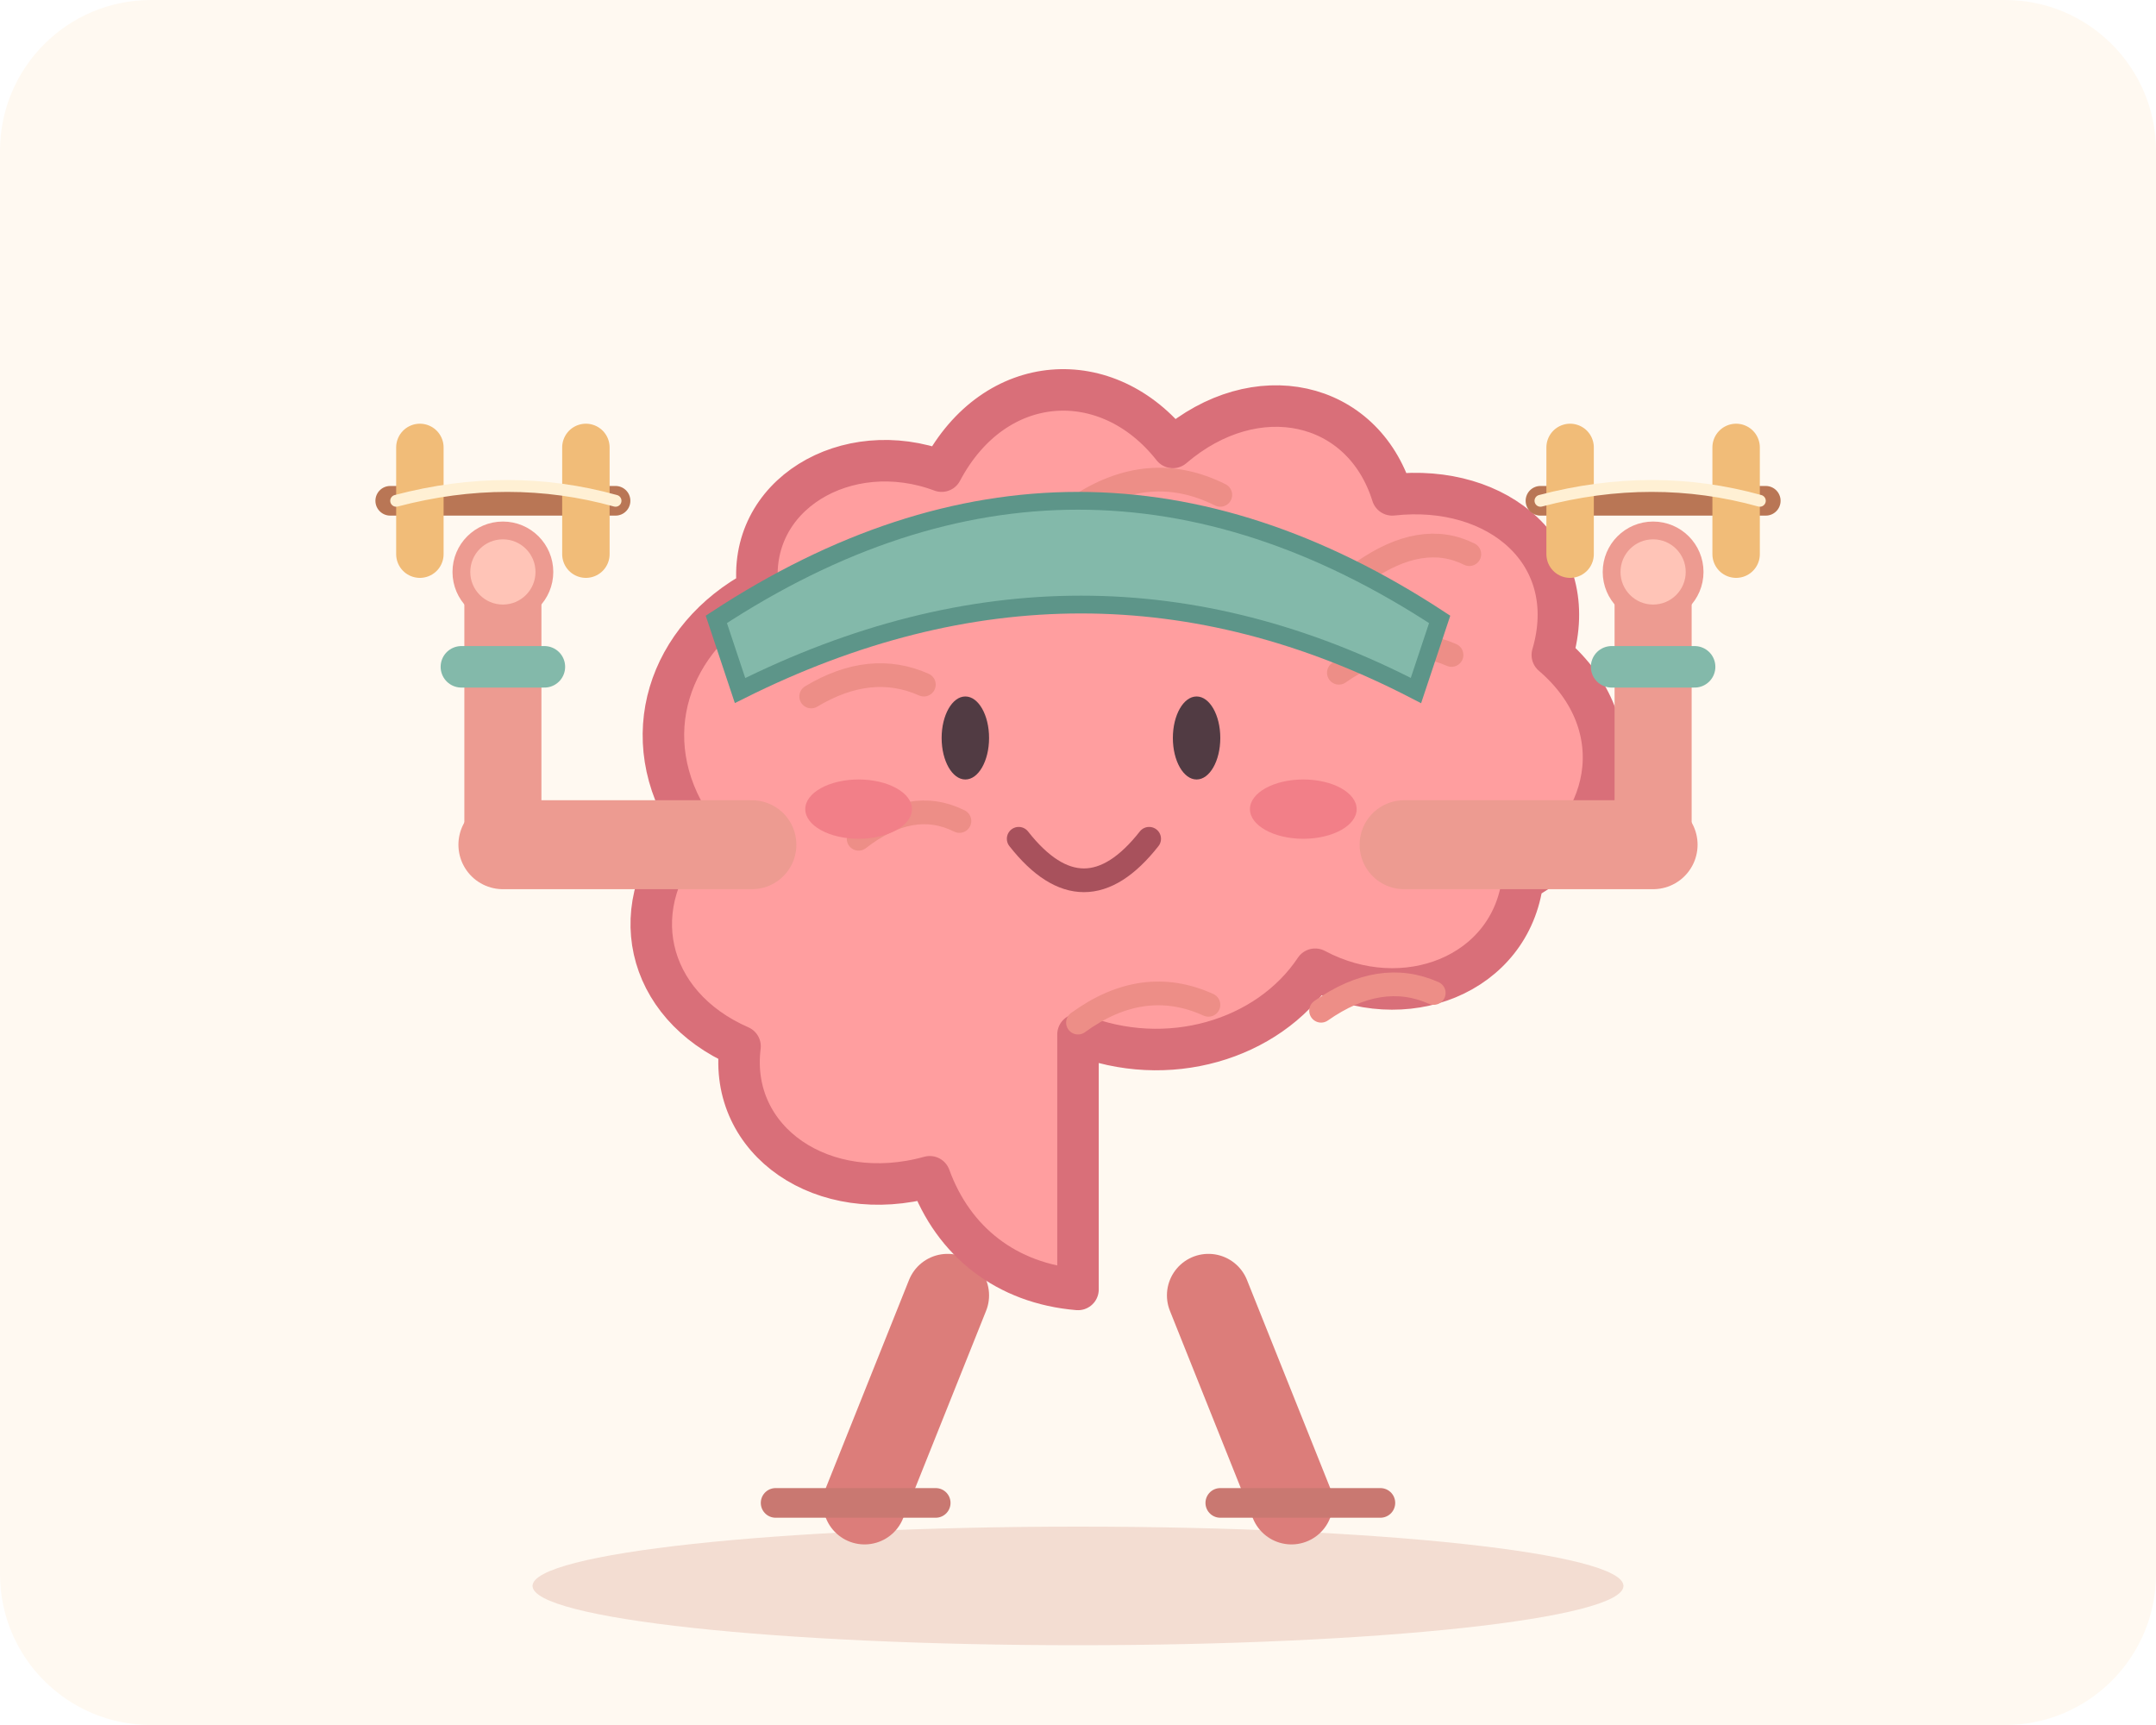
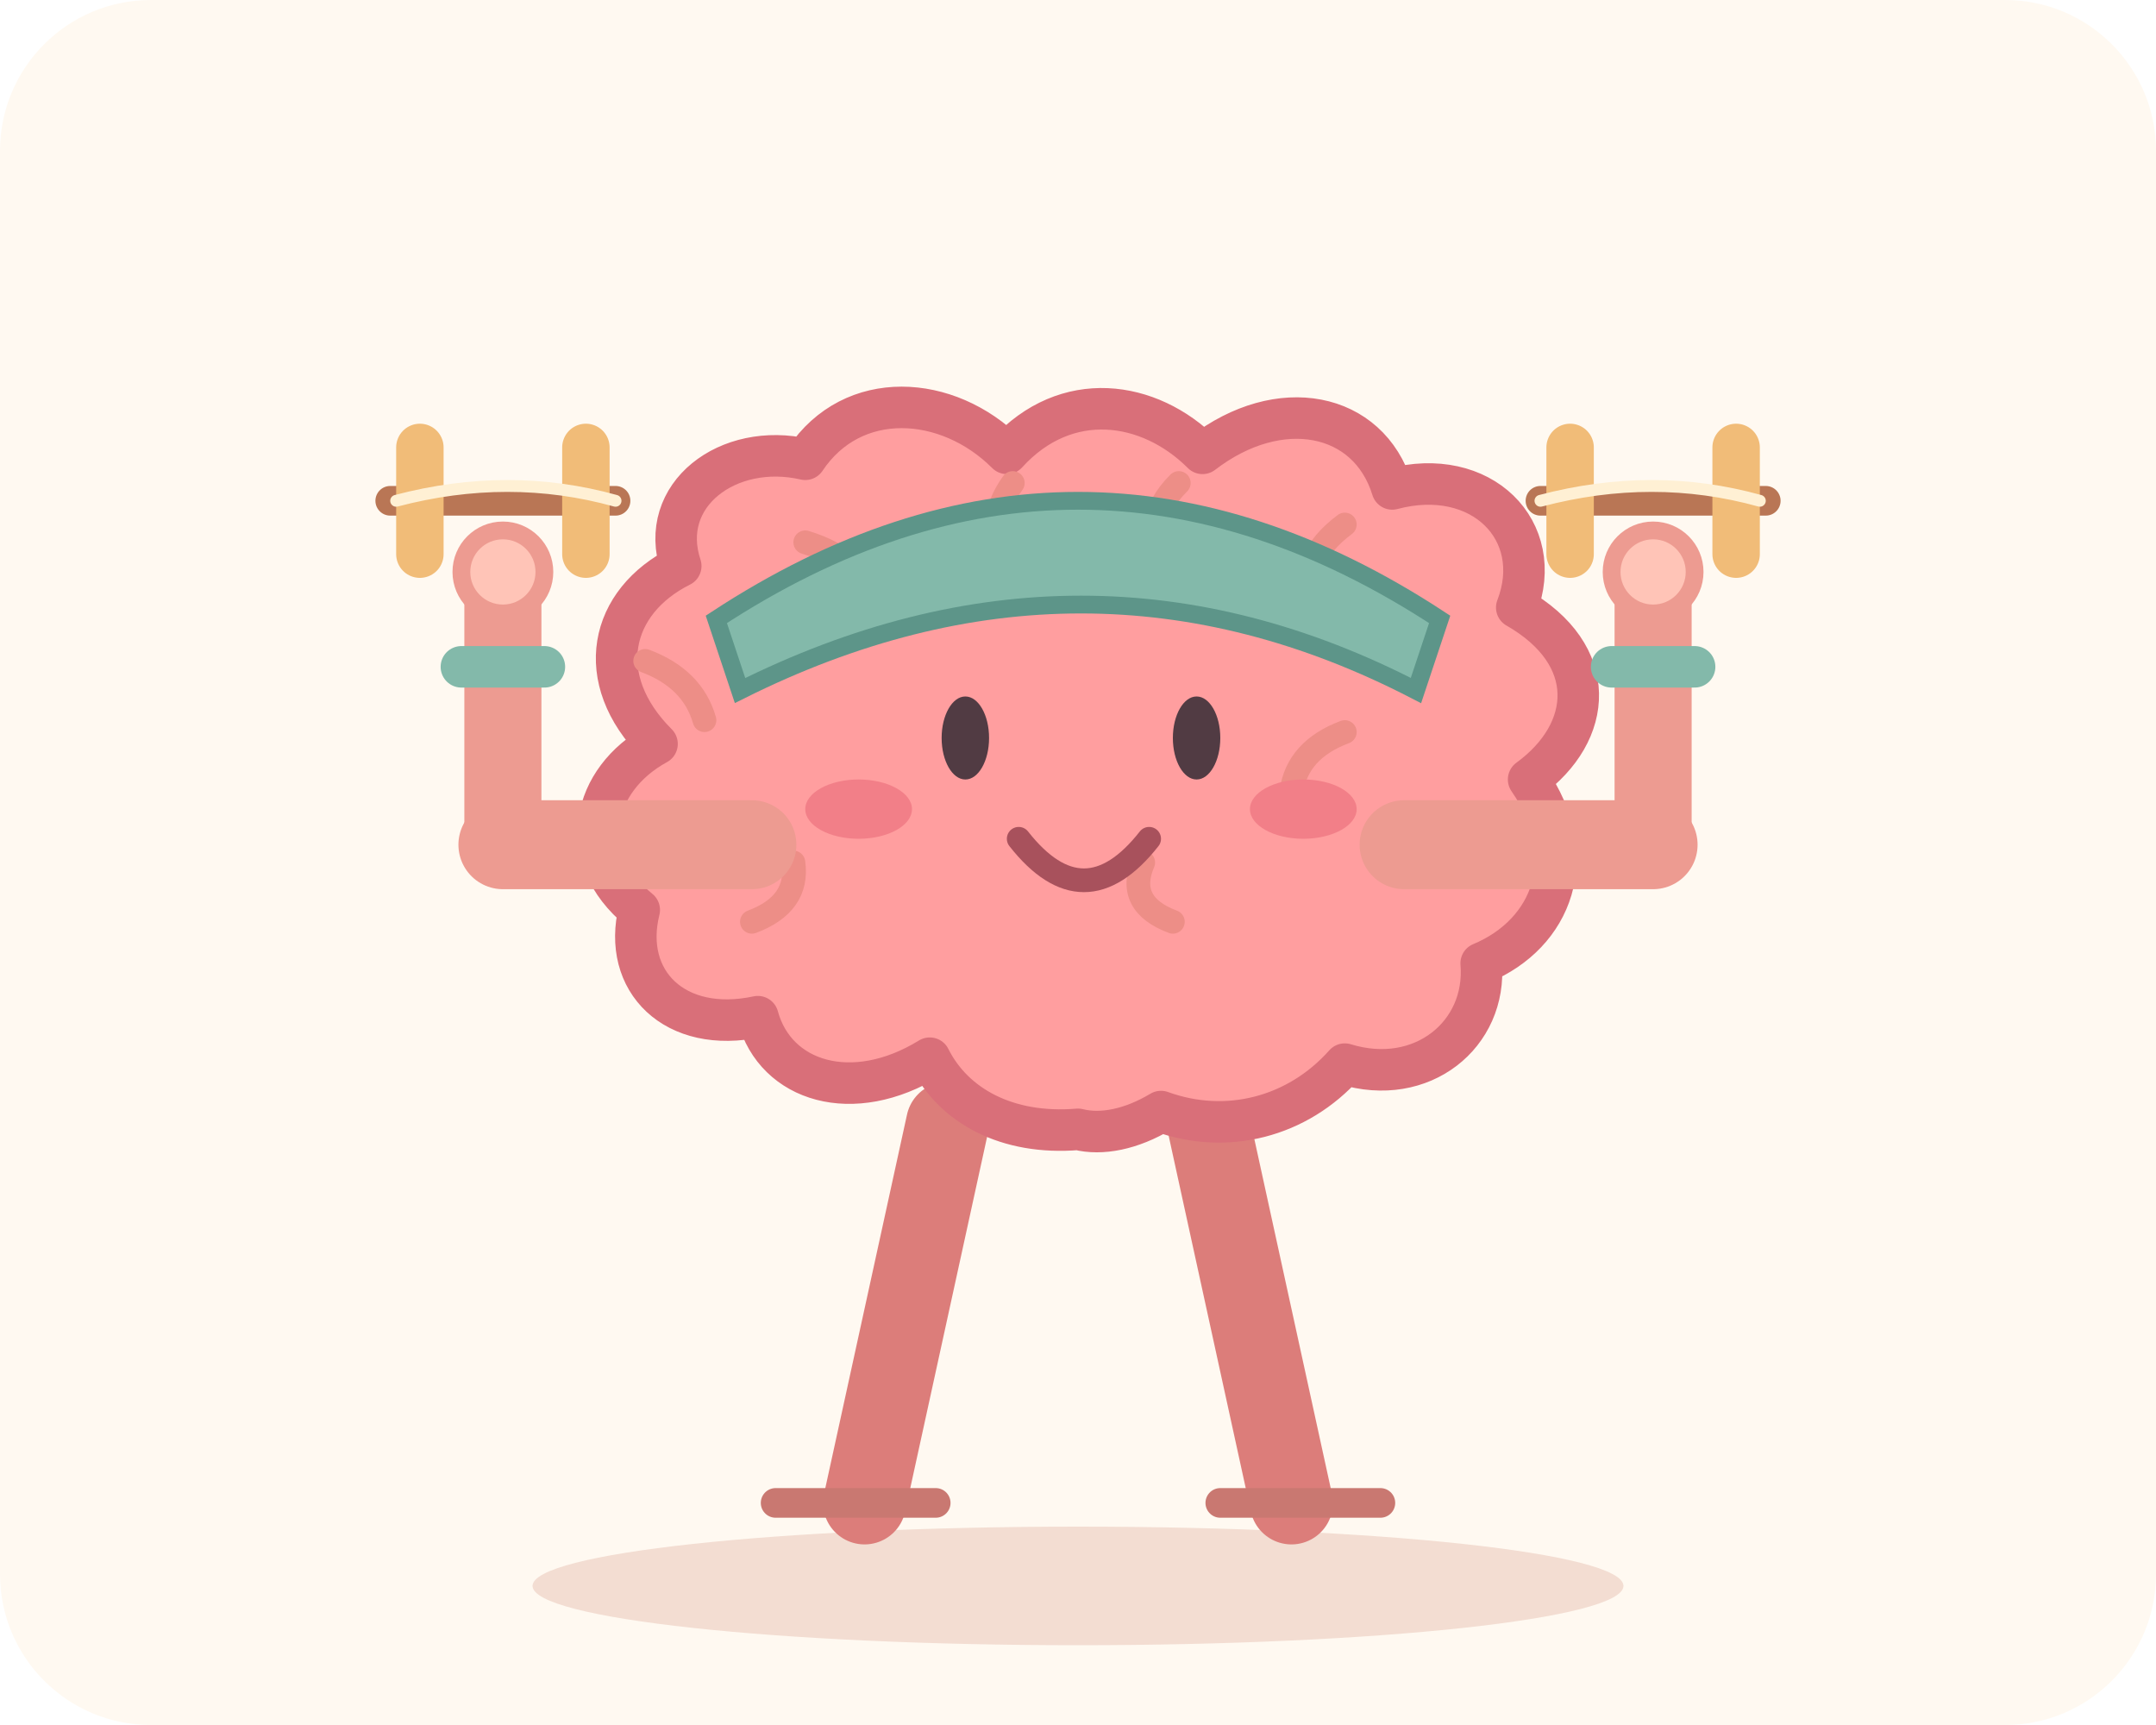
<svg xmlns="http://www.w3.org/2000/svg" viewBox="0 0 400 320" role="img" aria-labelledby="title desc">
  <style>
    .upperL,.upperR,.foreL,.foreR{transform-box:view-box}
    .upperL{transform-origin:145px 157px;animation:raiseL 1.7s ease-in-out infinite}.upperR{transform-origin:255px 157px;animation:raiseR 1.7s ease-in-out infinite}
    .foreL{transform-origin:103px 157px;animation:foreL 1.7s ease-in-out infinite}.foreR{transform-origin:297px 157px;animation:foreR 1.7s ease-in-out infinite}
    .body{transform-box:fill-box;transform-origin:center;animation:bob 1.7s ease-in-out infinite}
    @keyframes raiseL{0%,100%{transform:rotate(0)}48%,66%{transform:rotate(90deg)}}@keyframes raiseR{0%,100%{transform:rotate(0)}48%,66%{transform:rotate(-90deg)}}
    @keyframes foreL{0%,100%{transform:rotate(0)}48%,66%{transform:rotate(-90deg)}}@keyframes foreR{0%,100%{transform:rotate(0)}48%,66%{transform:rotate(90deg)}}
    @keyframes bob{50%{transform:translateY(-2px) rotate(.5deg)}}
    @media(prefers-reduced-motion:reduce){.upperL,.upperR,.foreL,.foreR,.body{animation:none}}
  </style>
  <rect width="400" height="320" rx="28" fill="#fff9f1" />
  <g transform="translate(200 160) scale(1.1) translate(-200 -160)">
    <ellipse cx="200" cy="282" rx="92" ry="10" fill="#f3ddd2" />
    <g class="body">
-       <path d="M178 233l-14 35m58-35 14 35" fill="none" stroke="#dc7d7a" stroke-width="14" stroke-linecap="round" />
+       <path d="M178 204l-14 64m58-64 14 64" fill="none" stroke="#dc7d7a" stroke-width="14" stroke-linecap="round" />
      <path d="M149 268h27m48 0h27" stroke="#c97871" stroke-width="5" stroke-linecap="round" />
-       <path d="M200 232c-12-1-21-8-25-19-18 5-34-6-32-22-16-7-20-24-8-37-10-15-4-32 11-40-2-16 15-26 31-20 9-17 28-18 39-4 14-12 32-8 37 8 18-2 32 10 27 27 14 12 10 30-5 38-2 16-20 23-35 15-8 12-25 17-40 11z" fill="#ff9e9f" stroke="#d96f79" stroke-width="7" stroke-linejoin="round" />
-       <path d="M157 111q12-8 25-3m18-8q12-8 24-2m24 13q10-7 18-3m-111 24q10-6 19-2m70-2q10-7 19-3m-100 31q9-7 17-3m75 3q8-7 17-3m-72 34q11-8 22-3m19 1q10-7 19-3" fill="none" stroke="#ed8e87" stroke-width="4" stroke-linecap="round" stroke-linejoin="round" />
+       <path d="M200 205C188 206 179 201 175 193 162 201 149 197 146 186 132 189 123 180 126 168 115 159 118 146 129 140 118 129 121 116 133 110 129 98 141 89 154 92 162 80 178 81 188 91 198 80 212 82 221 91 234 81 249 84 253 97 268 93 279 104 274 117 288 125 287 138 276 146 285 159 280 172 268 177 269 189 258 198 245 194 237 203 225 206 214 202 209 205 204 206 200 205Z" fill="#ff9e9f" stroke="#d96f79" stroke-width="7" stroke-linejoin="round" />
+       <path d="M154 106q10 3 13 12m22-22q-5 7-1 14m29-14q-7 7-1 14m29-7q-8 6-5 13m-113 10q8 3 10 10m108 2q-8 3-9 10m-91 22q8-3 7-10m64 10q-8-3-5-10" fill="none" stroke="#ed8e87" stroke-width="4" stroke-linecap="round" stroke-linejoin="round" />
      <ellipse cx="181" cy="139" rx="4" ry="7" fill="#513b43" />
      <ellipse cx="220" cy="139" rx="4" ry="7" fill="#513b43" />
      <ellipse cx="163" cy="151" rx="9" ry="5" fill="#f27f88" />
      <ellipse cx="238" cy="151" rx="9" ry="5" fill="#f27f88" />
      <path d="M190 156q11 14 22 0" fill="none" stroke="#a8515c" stroke-width="4" stroke-linecap="round" />
      <path d="M139 119q61-40 122 0l-4 12q-56-29-114 0z" fill="#83b9aa" stroke="#5d9589" stroke-width="3" />
    </g>
    <g class="upperL" fill="none" stroke="#ed9b91" stroke-width="15" stroke-linecap="round">
      <path d="M145 157h-42" />
      <g class="foreL" stroke-width="13">
        <path d="M103 157v-43" />
        <path d="M96 127h14" stroke="#83b9aa" stroke-width="7" />
        <circle cx="103" cy="111" r="7" fill="#ffc4b7" stroke-width="3" />
        <path d="M84 99h38" stroke="#b97655" stroke-width="5" />
        <path d="M89 90v18m28-18v18" stroke="#f1bc78" stroke-width="8" />
        <path d="M85 99q19-5 37 0" stroke="#fff0d4" stroke-width="2" />
      </g>
    </g>
    <g class="upperR" fill="none" stroke="#ed9b91" stroke-width="15" stroke-linecap="round">
      <path d="M255 157h42" />
      <g class="foreR" stroke-width="13">
        <path d="M297 157v-43" />
        <path d="M290 127h14" stroke="#83b9aa" stroke-width="7" />
        <circle cx="297" cy="111" r="7" fill="#ffc4b7" stroke-width="3" />
        <path d="M278 99h38" stroke="#b97655" stroke-width="5" />
        <path d="M283 90v18m28-18v18" stroke="#f1bc78" stroke-width="8" />
        <path d="M278 99q19-5 37 0" stroke="#fff0d4" stroke-width="2" />
      </g>
    </g>
  </g>
</svg>
